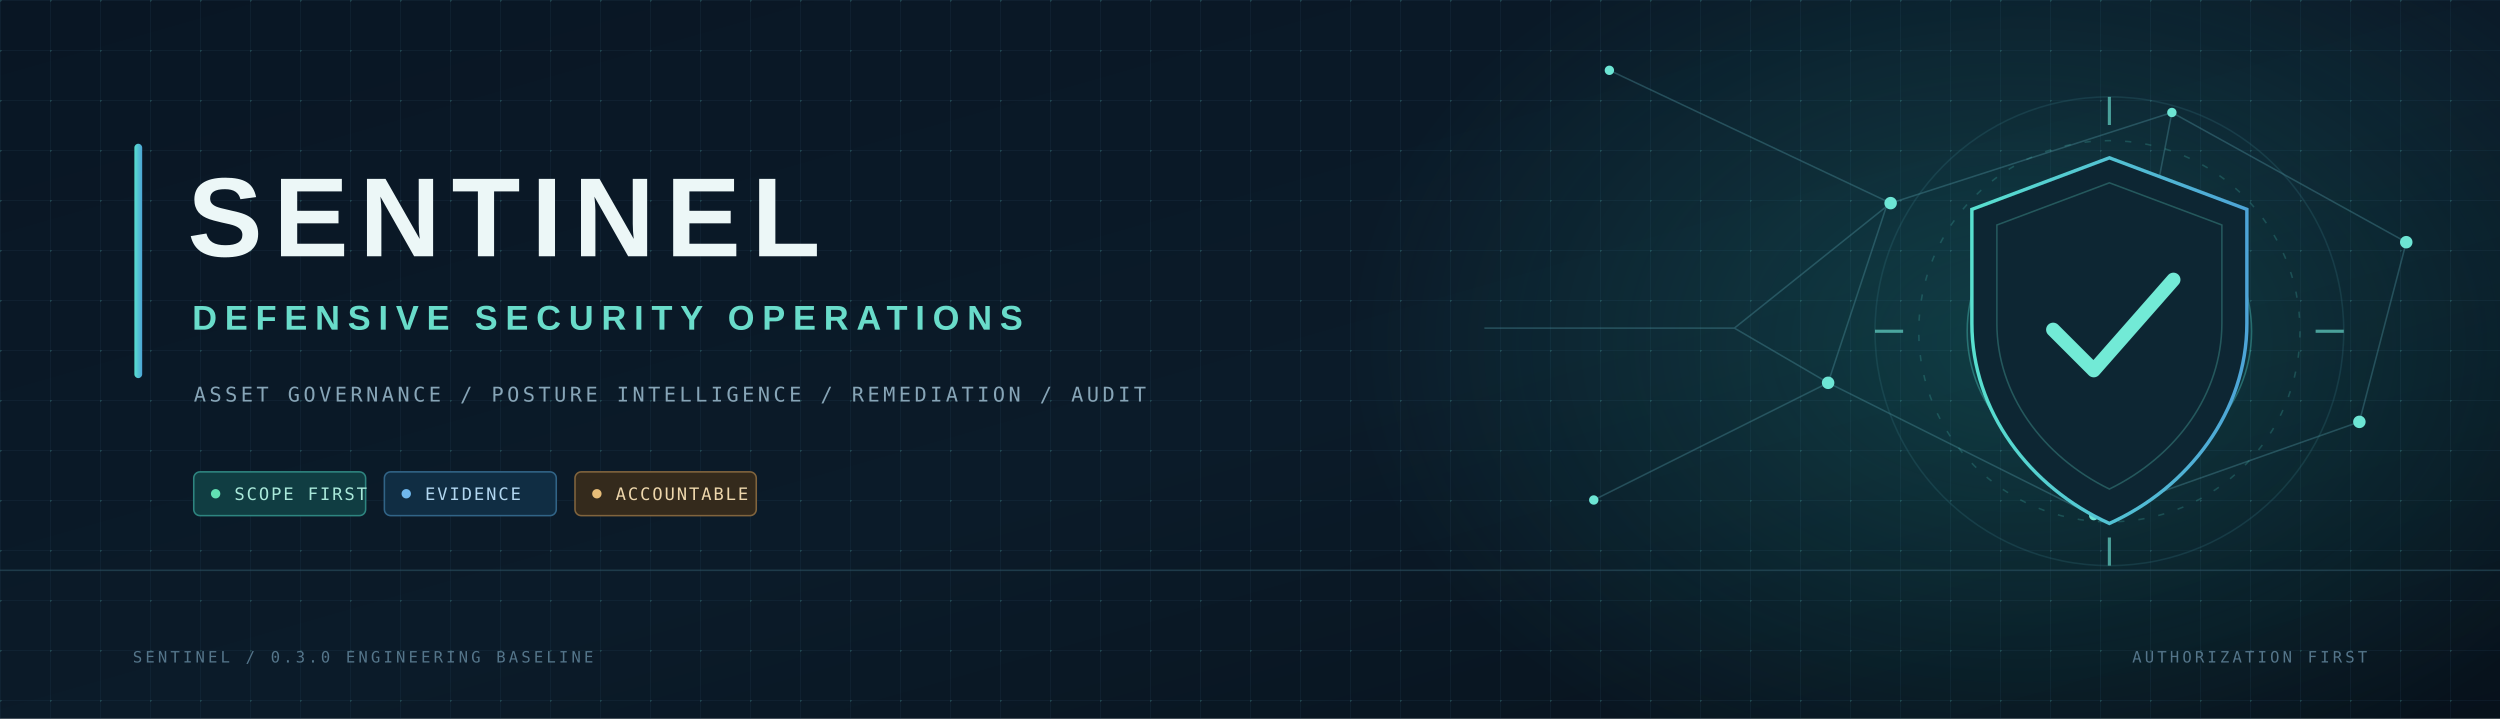
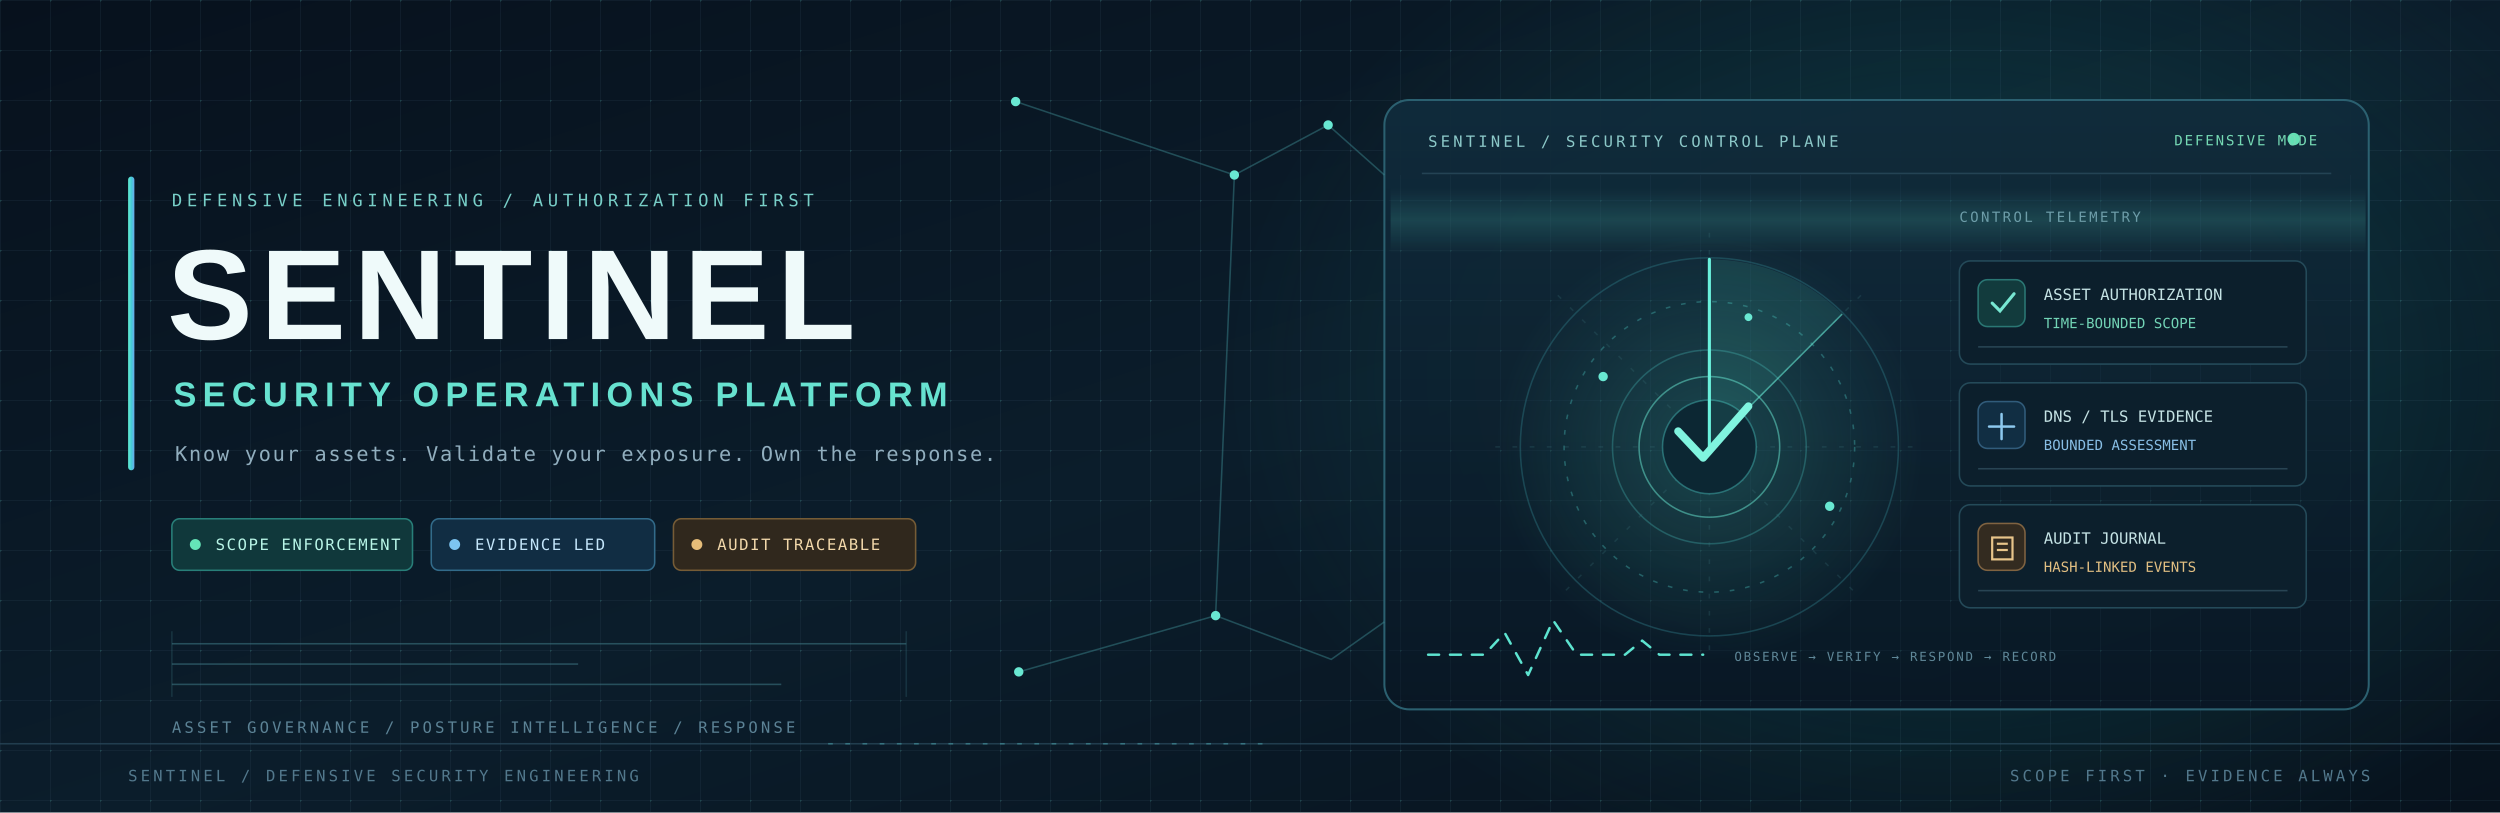
- <svg xmlns="http://www.w3.org/2000/svg" width="1600" height="460" viewBox="0 0 1600 460" role="img" aria-labelledby="title desc">
+ <svg xmlns="http://www.w3.org/2000/svg" width="1600" height="520" viewBox="0 0 1600 520" role="img" aria-labelledby="title desc">
  <defs>
    <linearGradient id="bg" x1="0" y1="0" x2="1" y2="1">
-       <stop offset="0" stop-color="#091624" />
-       <stop offset=".55" stop-color="#0b1b29" />
-       <stop offset="1" stop-color="#07111b" />
+       <stop offset="0" stop-color="#07111d" />
+       <stop offset=".52" stop-color="#0b1d2b" />
+       <stop offset="1" stop-color="#07121d" />
    </linearGradient>
-     <linearGradient id="edge" x1="0" y1="0" x2="1" y2="1">
-       <stop offset="0" stop-color="#3a9c9e" stop-opacity=".55" />
-       <stop offset="1" stop-color="#63e6cc" stop-opacity=".1" />
+     <linearGradient id="cyan" x1="0" y1="0" x2="1" y2="0">
+       <stop offset="0" stop-color="#61f0d5" />
+       <stop offset=".55" stop-color="#47c9d7" />
+       <stop offset="1" stop-color="#6aabf0" />
    </linearGradient>
-     <linearGradient id="accent" x1="0" y1="0" x2="1" y2="0">
-       <stop offset="0" stop-color="#58e0cf" />
-       <stop offset="1" stop-color="#4da4d7" />
+     <linearGradient id="panel" x1="0" y1="0" x2="0" y2="1">
+       <stop offset="0" stop-color="#102b3b" stop-opacity=".96" />
+       <stop offset="1" stop-color="#091724" stop-opacity=".96" />
    </linearGradient>
-     <radialGradient id="glow">
-       <stop offset="0" stop-color="#25bcae" stop-opacity=".22" />
-       <stop offset="1" stop-color="#25bcae" stop-opacity="0" />
+     <radialGradient id="ambient">
+       <stop offset="0" stop-color="#21bcae" stop-opacity=".22" />
+       <stop offset="1" stop-color="#21bcae" stop-opacity="0" />
    </radialGradient>
+     <radialGradient id="radarGlow">
+       <stop offset="0" stop-color="#55e7d1" stop-opacity=".19" />
+       <stop offset="1" stop-color="#55e7d1" stop-opacity="0" />
+     </radialGradient>
+     <linearGradient id="scan" x1="0" y1="0" x2="0" y2="1">
+       <stop offset="0" stop-color="#62f2dc" stop-opacity="0" />
+       <stop offset=".5" stop-color="#62f2dc" stop-opacity=".16" />
+       <stop offset="1" stop-color="#62f2dc" stop-opacity="0" />
+     </linearGradient>
    <pattern id="grid" width="32" height="32" patternUnits="userSpaceOnUse">
-       <path d="M32 0H0V32" fill="none" stroke="#31516a" stroke-opacity=".19" stroke-width="1" />
-       <circle cx="0" cy="0" r="1.2" fill="#64dacc" fill-opacity=".2" />
+       <path d="M32 0H0V32" fill="none" stroke="#41647a" stroke-opacity=".17" stroke-width="1" />
+       <circle cx="0" cy="0" r="1.1" fill="#67dfd0" fill-opacity=".18" />
    </pattern>
-     <filter id="soft" x="-100%" y="-100%" width="300%" height="300%">
-       <feGaussianBlur stdDeviation="12" />
+     <filter id="glow" x="-100%" y="-100%" width="300%" height="300%">
+       <feGaussianBlur stdDeviation="7" />
    </filter>
+     <clipPath id="panelClip">
+       <rect x="886" y="64" width="630" height="390" rx="16" />
+     </clipPath>
  </defs>
-   <rect width="1600" height="460" fill="url(#bg)" />
-   <rect width="1600" height="460" fill="url(#grid)" />
-   <ellipse cx="1290" cy="220" rx="430" ry="300" fill="url(#glow)" />
-   <path d="M0 365H1600" stroke="#2f5666" stroke-opacity=".55" />
-   <path d="M0 365H520" stroke="url(#accent)" stroke-width="2" />
-   <g opacity=".38" fill="none" stroke="#4e94a0">
-     <path d="M1030 45L1210 130L1390 72L1540 155" />
-     <path d="M1020 320L1170 245L1340 330L1510 270" />
-     <path d="M1208 130L1170 245M1390 72L1340 330M1540 155L1510 270" />
-     <path d="M950 210H1110L1210 130M1110 210L1170 245" />
+   <rect width="1600" height="520" fill="url(#bg)" />
+   <rect width="1600" height="520" fill="url(#grid)" />
+   <ellipse cx="1250" cy="240" rx="470" ry="340" fill="url(#ambient)" />
+   <path d="M0 476H1600" stroke="#29485b" stroke-opacity=".75" />
+   <path d="M0 476H530" stroke="url(#cyan)" stroke-width="2.5" />
+   <path d="M530 476H810" stroke="#3d8590" stroke-width="1" stroke-dasharray="3 8" opacity=".75" />
+   <g transform="translate(82 112)">
+     <rect x="0" y="1" width="4" height="188" rx="2" fill="url(#cyan)" />
+     <text x="28" y="20" fill="#78cfc8" font-family="Consolas,monospace" font-size="11" letter-spacing="3">DEFENSIVE ENGINEERING / AUTHORIZATION FIRST</text>
+     <text x="25" y="105" fill="#effafa" font-family="Arial,Helvetica,sans-serif" font-size="82" font-weight="700" letter-spacing="5">SENTINEL</text>
+     <text x="29" y="148" fill="#67e2d0" font-family="Arial,Helvetica,sans-serif" font-size="22" font-weight="600" letter-spacing="4">SECURITY OPERATIONS PLATFORM</text>
+     <text x="30" y="183" fill="#91aebe" font-family="Consolas,monospace" font-size="13" letter-spacing="1.1">Know your assets. Validate your exposure. Own the response.</text>
+     <g transform="translate(28 220)" font-family="Consolas,monospace" font-size="10" letter-spacing="1">
+       <rect width="154" height="33" rx="5" fill="#10383b" stroke="#287f79" />
+       <circle cx="15" cy="16.5" r="3.5" fill="#65e5b8" />
+       <text x="28" y="20" fill="#b8f5e7">SCOPE ENFORCEMENT</text>
+       <rect x="166" width="143" height="33" rx="5" fill="#112d43" stroke="#326b8a" />
+       <circle cx="181" cy="16.5" r="3.5" fill="#7dc5f1" />
+       <text x="194" y="20" fill="#c3e5fa">EVIDENCE LED</text>
+       <rect x="321" width="155" height="33" rx="5" fill="#30281d" stroke="#765c36" />
+       <circle cx="336" cy="16.5" r="3.5" fill="#e6bd79" />
+       <text x="349" y="20" fill="#f2d8aa">AUDIT TRACEABLE</text>
+     </g>
+     <g transform="translate(28 300)" fill="none" stroke="#3d7885" stroke-opacity=".56">
+       <path d="M0 0H470M0 13H260M0 26H390" />
+       <path d="M0 -8V34M470 -8V34" opacity=".45" />
+     </g>
+     <text x="28" y="357" fill="#5b8295" font-family="Consolas,monospace" font-size="10" letter-spacing="2">ASSET GOVERNANCE  /  POSTURE INTELLIGENCE  /  RESPONSE</text>
  </g>
-   <g fill="#6de5d4">
-     <circle cx="1030" cy="45" r="3" />
-     <circle cx="1210" cy="130" r="4" />
-     <circle cx="1390" cy="72" r="3" />
-     <circle cx="1540" cy="155" r="4" />
-     <circle cx="1020" cy="320" r="3" />
-     <circle cx="1170" cy="245" r="4" />
-     <circle cx="1340" cy="330" r="3" />
-     <circle cx="1510" cy="270" r="4" />
+   <g>
+     <rect x="886" y="64" width="630" height="390" rx="16" fill="url(#panel)" stroke="#2b6070" stroke-width="1.3" />
+     <path d="M902 65H1260" stroke="url(#cyan)" stroke-width="2" opacity=".9" />
+     <g font-family="Consolas,monospace">
+       <text x="914" y="94" fill="#8bc8c8" font-size="10" letter-spacing="2">SENTINEL / SECURITY CONTROL PLANE</text>
+       <circle cx="1468" cy="89" r="4" fill="#62e0b3">
+         <animate attributeName="opacity" values="1;.35;1" dur="2.2s" repeatCount="indefinite" />
+       </circle>
+       <text x="1483" y="93" text-anchor="end" fill="#75d9b4" font-size="9" letter-spacing="1.2">DEFENSIVE MODE</text>
+     </g>
+     <path d="M910 111H1492" stroke="#244354" />
+     <g clip-path="url(#panelClip)">
+       <rect x="889" y="112" width="624" height="340" fill="url(#grid)" opacity=".6" />
+       <rect x="890" y="120" width="624" height="42" fill="url(#scan)" opacity=".9">
+         <animate attributeName="y" values="118;410;118" dur="7s" repeatCount="indefinite" />
+       </rect>
+     </g>
+     <g transform="translate(1094 286)">
+       <circle r="137" fill="url(#radarGlow)" />
+       <circle r="121" fill="none" stroke="#2b7480" stroke-opacity=".45" />
+       <circle r="93" fill="none" stroke="#3b9b9b" stroke-opacity=".5" stroke-dasharray="3 7" />
+       <circle r="62" fill="none" stroke="#3b9b9b" stroke-opacity=".42" />
+       <path d="M-137 0H137M0 -137V137M-97 -97L97 97M97 -97L-97 97" stroke="#39717b" stroke-opacity=".25" stroke-dasharray="3 8" />
+       <circle r="30" fill="#0c2733" stroke="#3a9b9c" stroke-opacity=".6" />
+       <circle r="45" fill="none" stroke="#68e8d2" stroke-opacity=".5">
+         <animate attributeName="r" values="44;72;98;44" dur="5.5s" repeatCount="indefinite" />
+         <animate attributeName="opacity" values=".65;0;0;.65" dur="5.5s" repeatCount="indefinite" />
+       </circle>
+       <g>
+         <path d="M0 0L0 -120A120 120 0 0 1 85 -85Z" fill="#55e3ce" fill-opacity=".12" />
+         <path d="M0 0L0 -120" stroke="#6af1dc" stroke-width="2" stroke-linecap="round" />
+         <path d="M0 0L85 -85" stroke="#6af1dc" stroke-opacity=".55" stroke-width="1" />
+         <animateTransform attributeName="transform" type="rotate" from="0" to="360" dur="8s" repeatCount="indefinite" />
+       </g>
+       <g fill="#69e8d2">
+         <circle cx="-68" cy="-45" r="3">
+           <animate attributeName="opacity" values=".25;1;.25" dur="2.4s" repeatCount="indefinite" />
+         </circle>
+         <circle cx="77" cy="38" r="3">
+           <animate attributeName="opacity" values="1;.25;1" dur="3.1s" repeatCount="indefinite" />
+         </circle>
+         <circle cx="25" cy="-83" r="2.5">
+           <animate attributeName="opacity" values=".25;1;.25" dur="2.8s" repeatCount="indefinite" />
+         </circle>
+       </g>
+       <path d="M-20 -10L-4 7L25 -26" fill="none" stroke="#80f4df" stroke-width="5" stroke-linecap="round" stroke-linejoin="round" />
+     </g>
+     <g transform="translate(1254 142)" font-family="Consolas,monospace">
+       <text x="0" y="0" fill="#6d9da9" font-size="9" letter-spacing="1.5">CONTROL TELEMETRY</text>
+       <g transform="translate(0 25)">
+         <rect width="222" height="66" rx="7" fill="#0c1f2c" stroke="#244a59" />
+         <rect x="12" y="12" width="30" height="30" rx="6" fill="#123b3d" stroke="#2a7774" />
+         <path d="M21 27L26 32L35 21" fill="none" stroke="#77e7d2" stroke-width="2" stroke-linecap="round" />
+         <text x="54" y="25" fill="#c4e2e4" font-size="10">ASSET AUTHORIZATION</text>
+         <text x="54" y="43" fill="#72d4b6" font-size="9">TIME-BOUNDED SCOPE</text>
+         <path d="M12 55H210" stroke="#284453" />
+       </g>
+       <g transform="translate(0 103)">
+         <rect width="222" height="66" rx="7" fill="#0c1f2c" stroke="#244a59" />
+         <rect x="12" y="12" width="30" height="30" rx="6" fill="#112e43" stroke="#315c7b" />
+         <path d="M19 28H35M27 20V36" stroke="#8dc9ef" stroke-width="1.6" stroke-linecap="round" />
+         <text x="54" y="25" fill="#c4e2e4" font-size="10">DNS / TLS EVIDENCE</text>
+         <text x="54" y="43" fill="#88bee5" font-size="9">BOUNDED ASSESSMENT</text>
+         <path d="M12 55H210" stroke="#284453" />
+       </g>
+       <g transform="translate(0 181)">
+         <rect width="222" height="66" rx="7" fill="#0c1f2c" stroke="#244a59" />
+         <rect x="12" y="12" width="30" height="30" rx="6" fill="#332b20" stroke="#806341" />
+         <path d="M21 21H34V35H21Z M24 25H31M24 29H31" fill="none" stroke="#e8c58a" stroke-width="1.4" />
+         <text x="54" y="25" fill="#c4e2e4" font-size="10">AUDIT JOURNAL</text>
+         <text x="54" y="43" fill="#e2bf82" font-size="9">HASH-LINKED EVENTS</text>
+         <path d="M12 55H210" stroke="#284453" />
+       </g>
+     </g>
+     <path d="M914 419H950L963 405L978 432L994 397L1009 419H1040L1051 410L1062 419H1090" fill="none" stroke="#5de4d0" stroke-width="1.6" stroke-linecap="round" stroke-linejoin="round" stroke-dasharray="7 7">
+       <animate attributeName="stroke-dashoffset" values="0;-56" dur="2s" repeatCount="indefinite" />
+     </path>
+     <text x="1110" y="423" fill="#5f8798" font-family="Consolas,monospace" font-size="8" letter-spacing="1.1">OBSERVE  →  VERIFY  →  RESPOND  →  RECORD</text>
  </g>
-   <g transform="translate(1190 42)">
-     <circle cx="160" cy="170" r="150" fill="none" stroke="#387c87" stroke-opacity=".24" />
-     <circle cx="160" cy="170" r="122" fill="none" stroke="#4cc9be" stroke-opacity=".23" stroke-dasharray="4 9" />
-     <circle cx="160" cy="170" r="91" fill="none" stroke="#4cc9be" stroke-opacity=".4" />
-     <circle cx="160" cy="170" r="68" fill="url(#glow)" />
-     <path d="M160 59L248 92V165C248 221 211 270 160 293C109 270 72 221 72 165V92Z" fill="#0d2633" stroke="url(#accent)" stroke-width="2.2" />
-     <path d="M160 75L232 102V165C232 210 203 250 160 271C117 250 88 210 88 165V102Z" fill="none" stroke="#62dbc9" stroke-opacity=".28" />
-     <path d="M124 169L150 195L201 137" fill="none" stroke="#72ead6" stroke-width="9" stroke-linecap="round" stroke-linejoin="round" />
-     <path d="M160 20V38M160 302V320M10 170H28M292 170H310" stroke="#6ae0d1" stroke-width="2" stroke-opacity=".65" />
+   <g fill="none" stroke="#3f8e96" stroke-opacity=".45">
+     <path d="M650 65L790 112L850 80L886 112" />
+     <path d="M652 430L778 394L852 422L886 398" />
+     <path d="M790 112L778 394" />
  </g>
-   <g transform="translate(86 92)">
-     <rect x="0" y="0" width="5" height="150" rx="2.5" fill="url(#accent)" />
-     <text x="34" y="72" font-family="Arial, Helvetica, sans-serif" font-size="72" font-weight="700" letter-spacing="7" fill="#ecf7f7">SENTINEL</text>
-     <text x="37" y="119" font-family="Arial, Helvetica, sans-serif" font-size="22" font-weight="600" letter-spacing="5" fill="#69dcca">DEFENSIVE SECURITY OPERATIONS</text>
-     <text x="38" y="165" font-family="Consolas, monospace" font-size="13" letter-spacing="2.2" fill="#87a5b7">ASSET GOVERNANCE  /  POSTURE INTELLIGENCE  /  REMEDIATION  /  AUDIT</text>
-     <g transform="translate(38 210)" font-family="Consolas, monospace" font-size="11" letter-spacing="1.2">
-       <rect width="110" height="28" rx="4" fill="#103d42" stroke="#2e8580" />
-       <circle cx="14" cy="14" r="3" fill="#62e0b3" />
-       <text x="26" y="18" fill="#a9e9da">SCOPE FIRST</text>
-       <rect x="122" width="110" height="28" rx="4" fill="#102d43" stroke="#316487" />
-       <circle cx="136" cy="14" r="3" fill="#70b8ee" />
-       <text x="148" y="18" fill="#b1d6f0">EVIDENCE</text>
-       <rect x="244" width="116" height="28" rx="4" fill="#342a1c" stroke="#81643d" />
-       <circle cx="258" cy="14" r="3" fill="#e7bd78" />
-       <text x="270" y="18" fill="#eed7ac">ACCOUNTABLE</text>
-     </g>
+   <g fill="#69e8d2">
+     <circle cx="650" cy="65" r="3">
+       <animate attributeName="r" values="2;5;2" dur="3s" repeatCount="indefinite" />
+     </circle>
+     <circle cx="790" cy="112" r="3" />
+     <circle cx="850" cy="80" r="3">
+       <animate attributeName="opacity" values=".3;1;.3" dur="2.6s" repeatCount="indefinite" />
+     </circle>
+     <circle cx="652" cy="430" r="3" />
+     <circle cx="778" cy="394" r="3">
+       <animate attributeName="opacity" values=".3;1;.3" dur="2.2s" repeatCount="indefinite" />
+     </circle>
  </g>
-   <text x="85" y="424" font-family="Consolas, monospace" font-size="10" letter-spacing="2" fill="#54758a">SENTINEL / 0.3.0 ENGINEERING BASELINE</text>
-   <text x="1515" y="424" text-anchor="end" font-family="Consolas, monospace" font-size="10" letter-spacing="2" fill="#54758a">AUTHORIZATION FIRST</text>
+   <text x="82" y="500" fill="#52788c" font-family="Consolas,monospace" font-size="10" letter-spacing="2">SENTINEL / DEFENSIVE SECURITY ENGINEERING</text>
+   <text x="1517" y="500" text-anchor="end" fill="#52788c" font-family="Consolas,monospace" font-size="10" letter-spacing="2">SCOPE FIRST · EVIDENCE ALWAYS</text>
+   <style>
+     @media (prefers-reduced-motion: reduce) {
+       animate, animateTransform { display: none; }
+     }
+   </style>
</svg>
